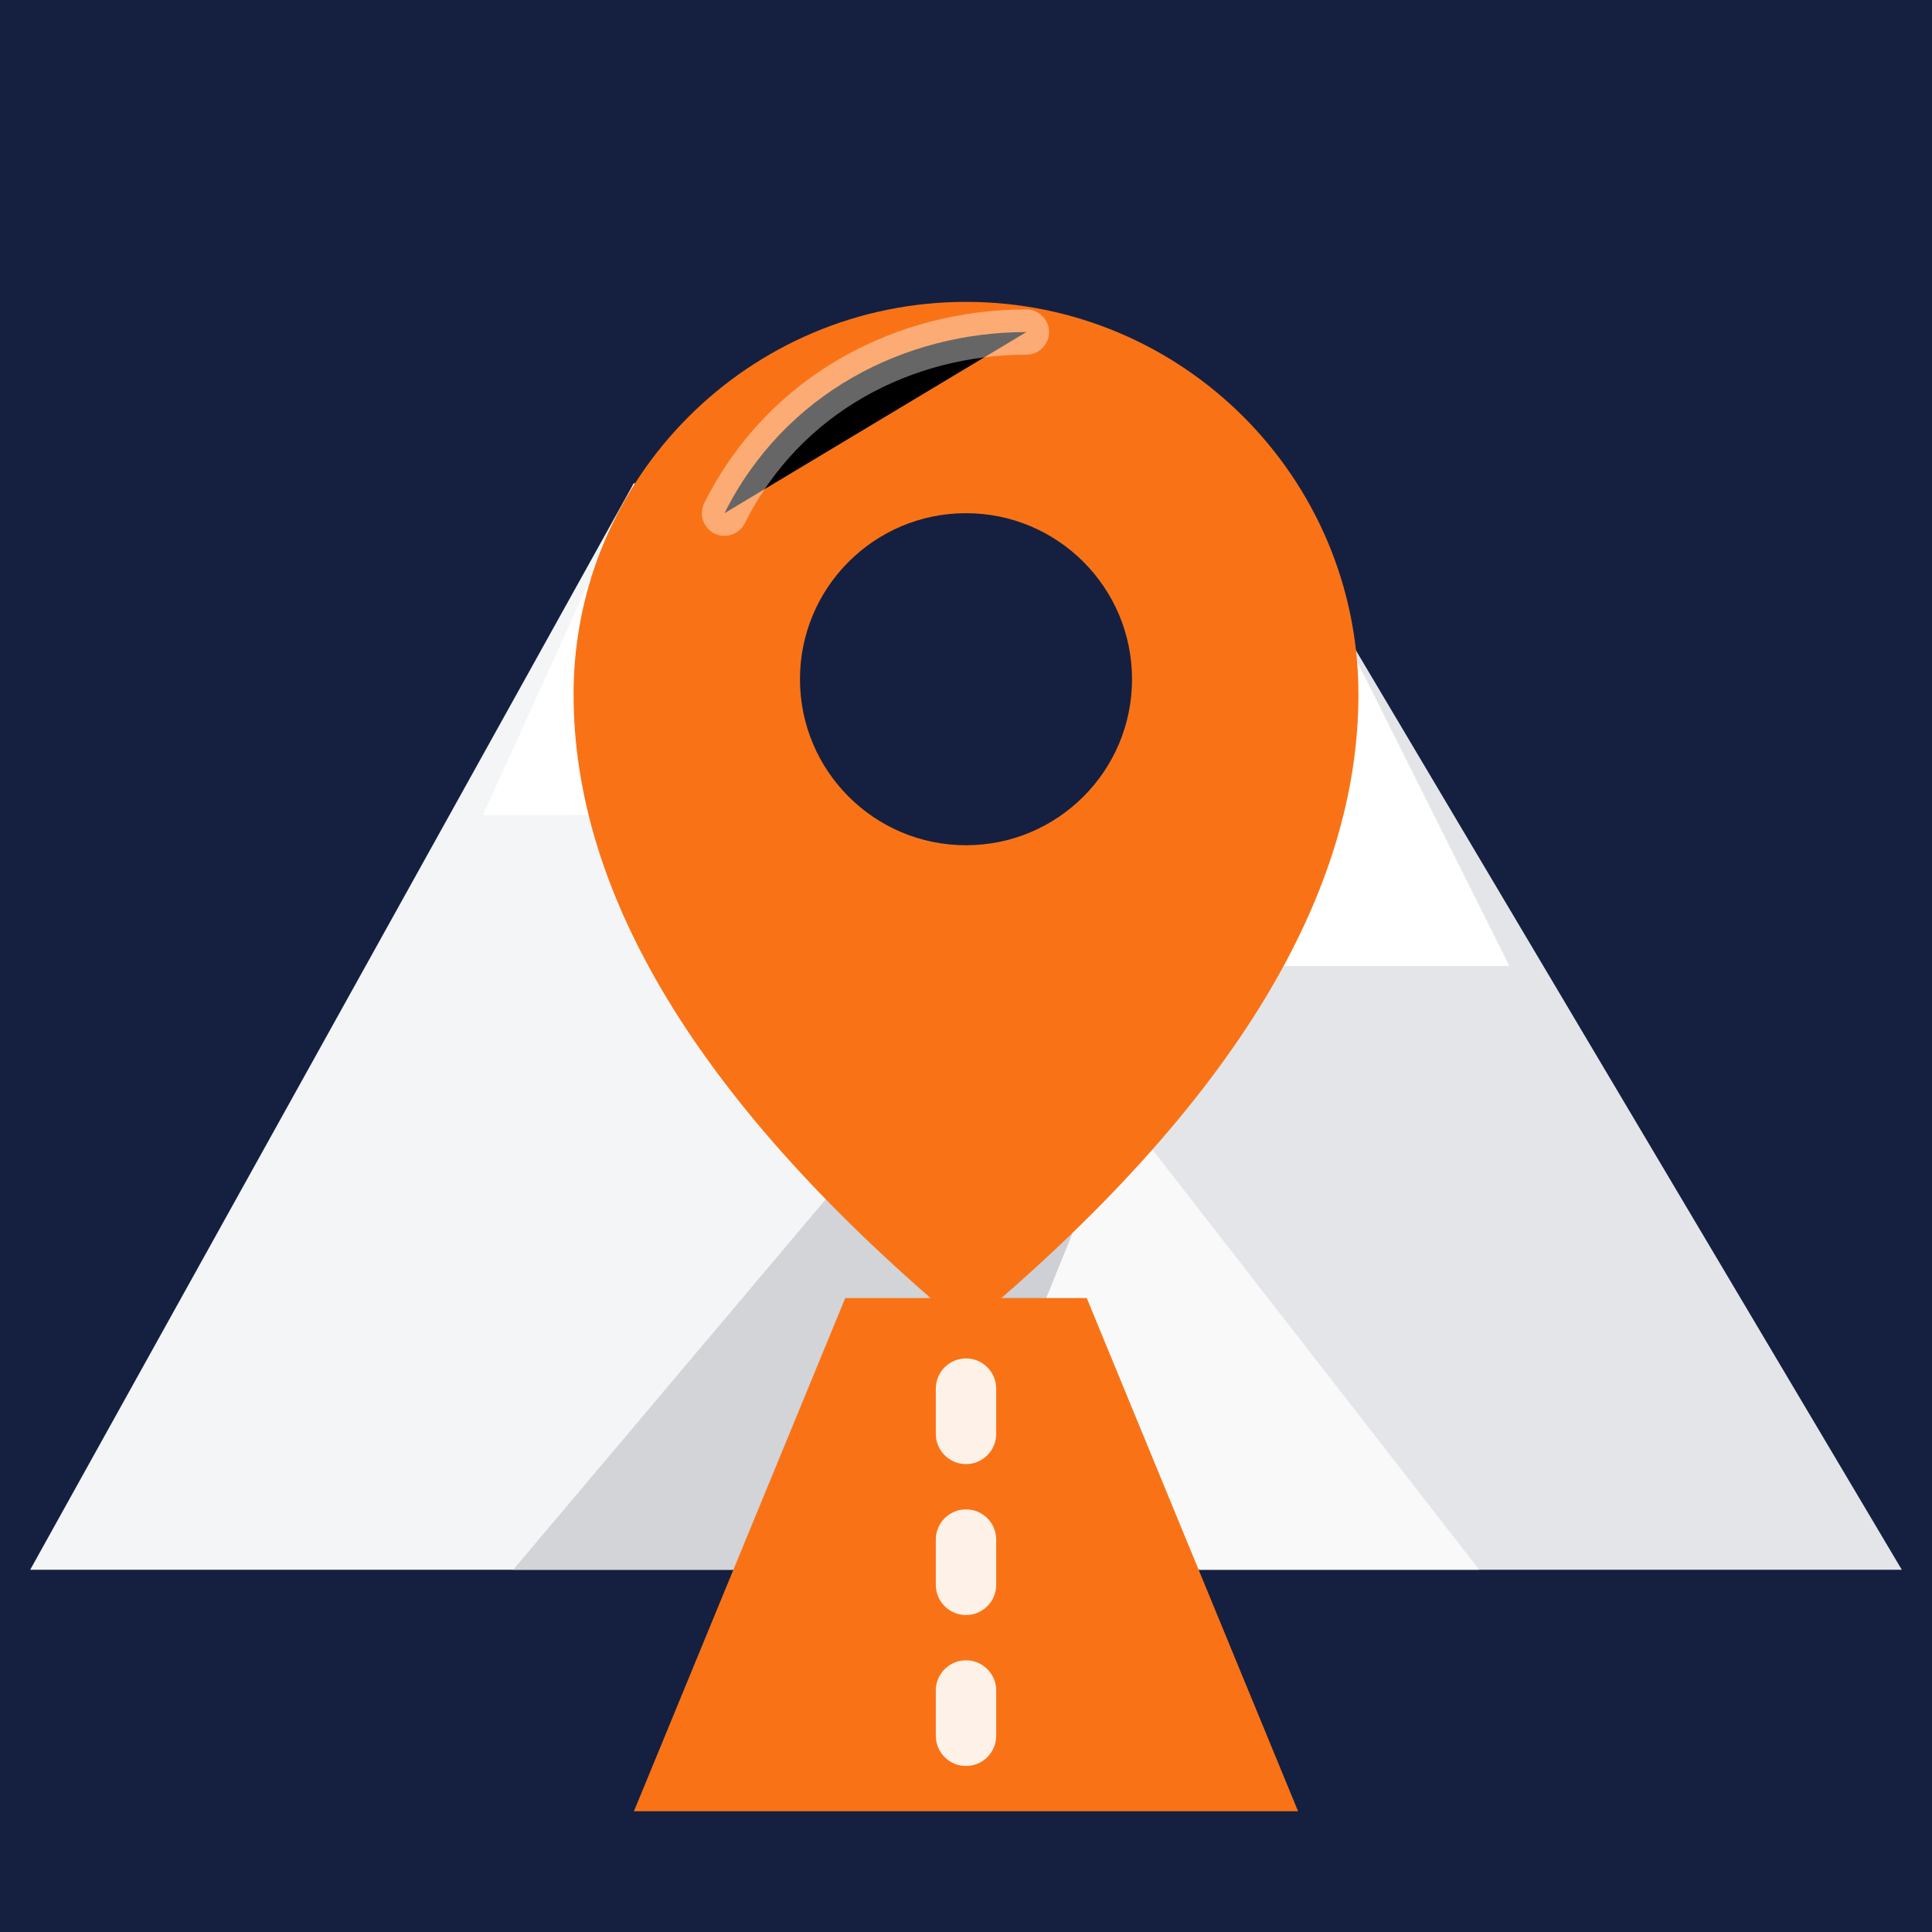
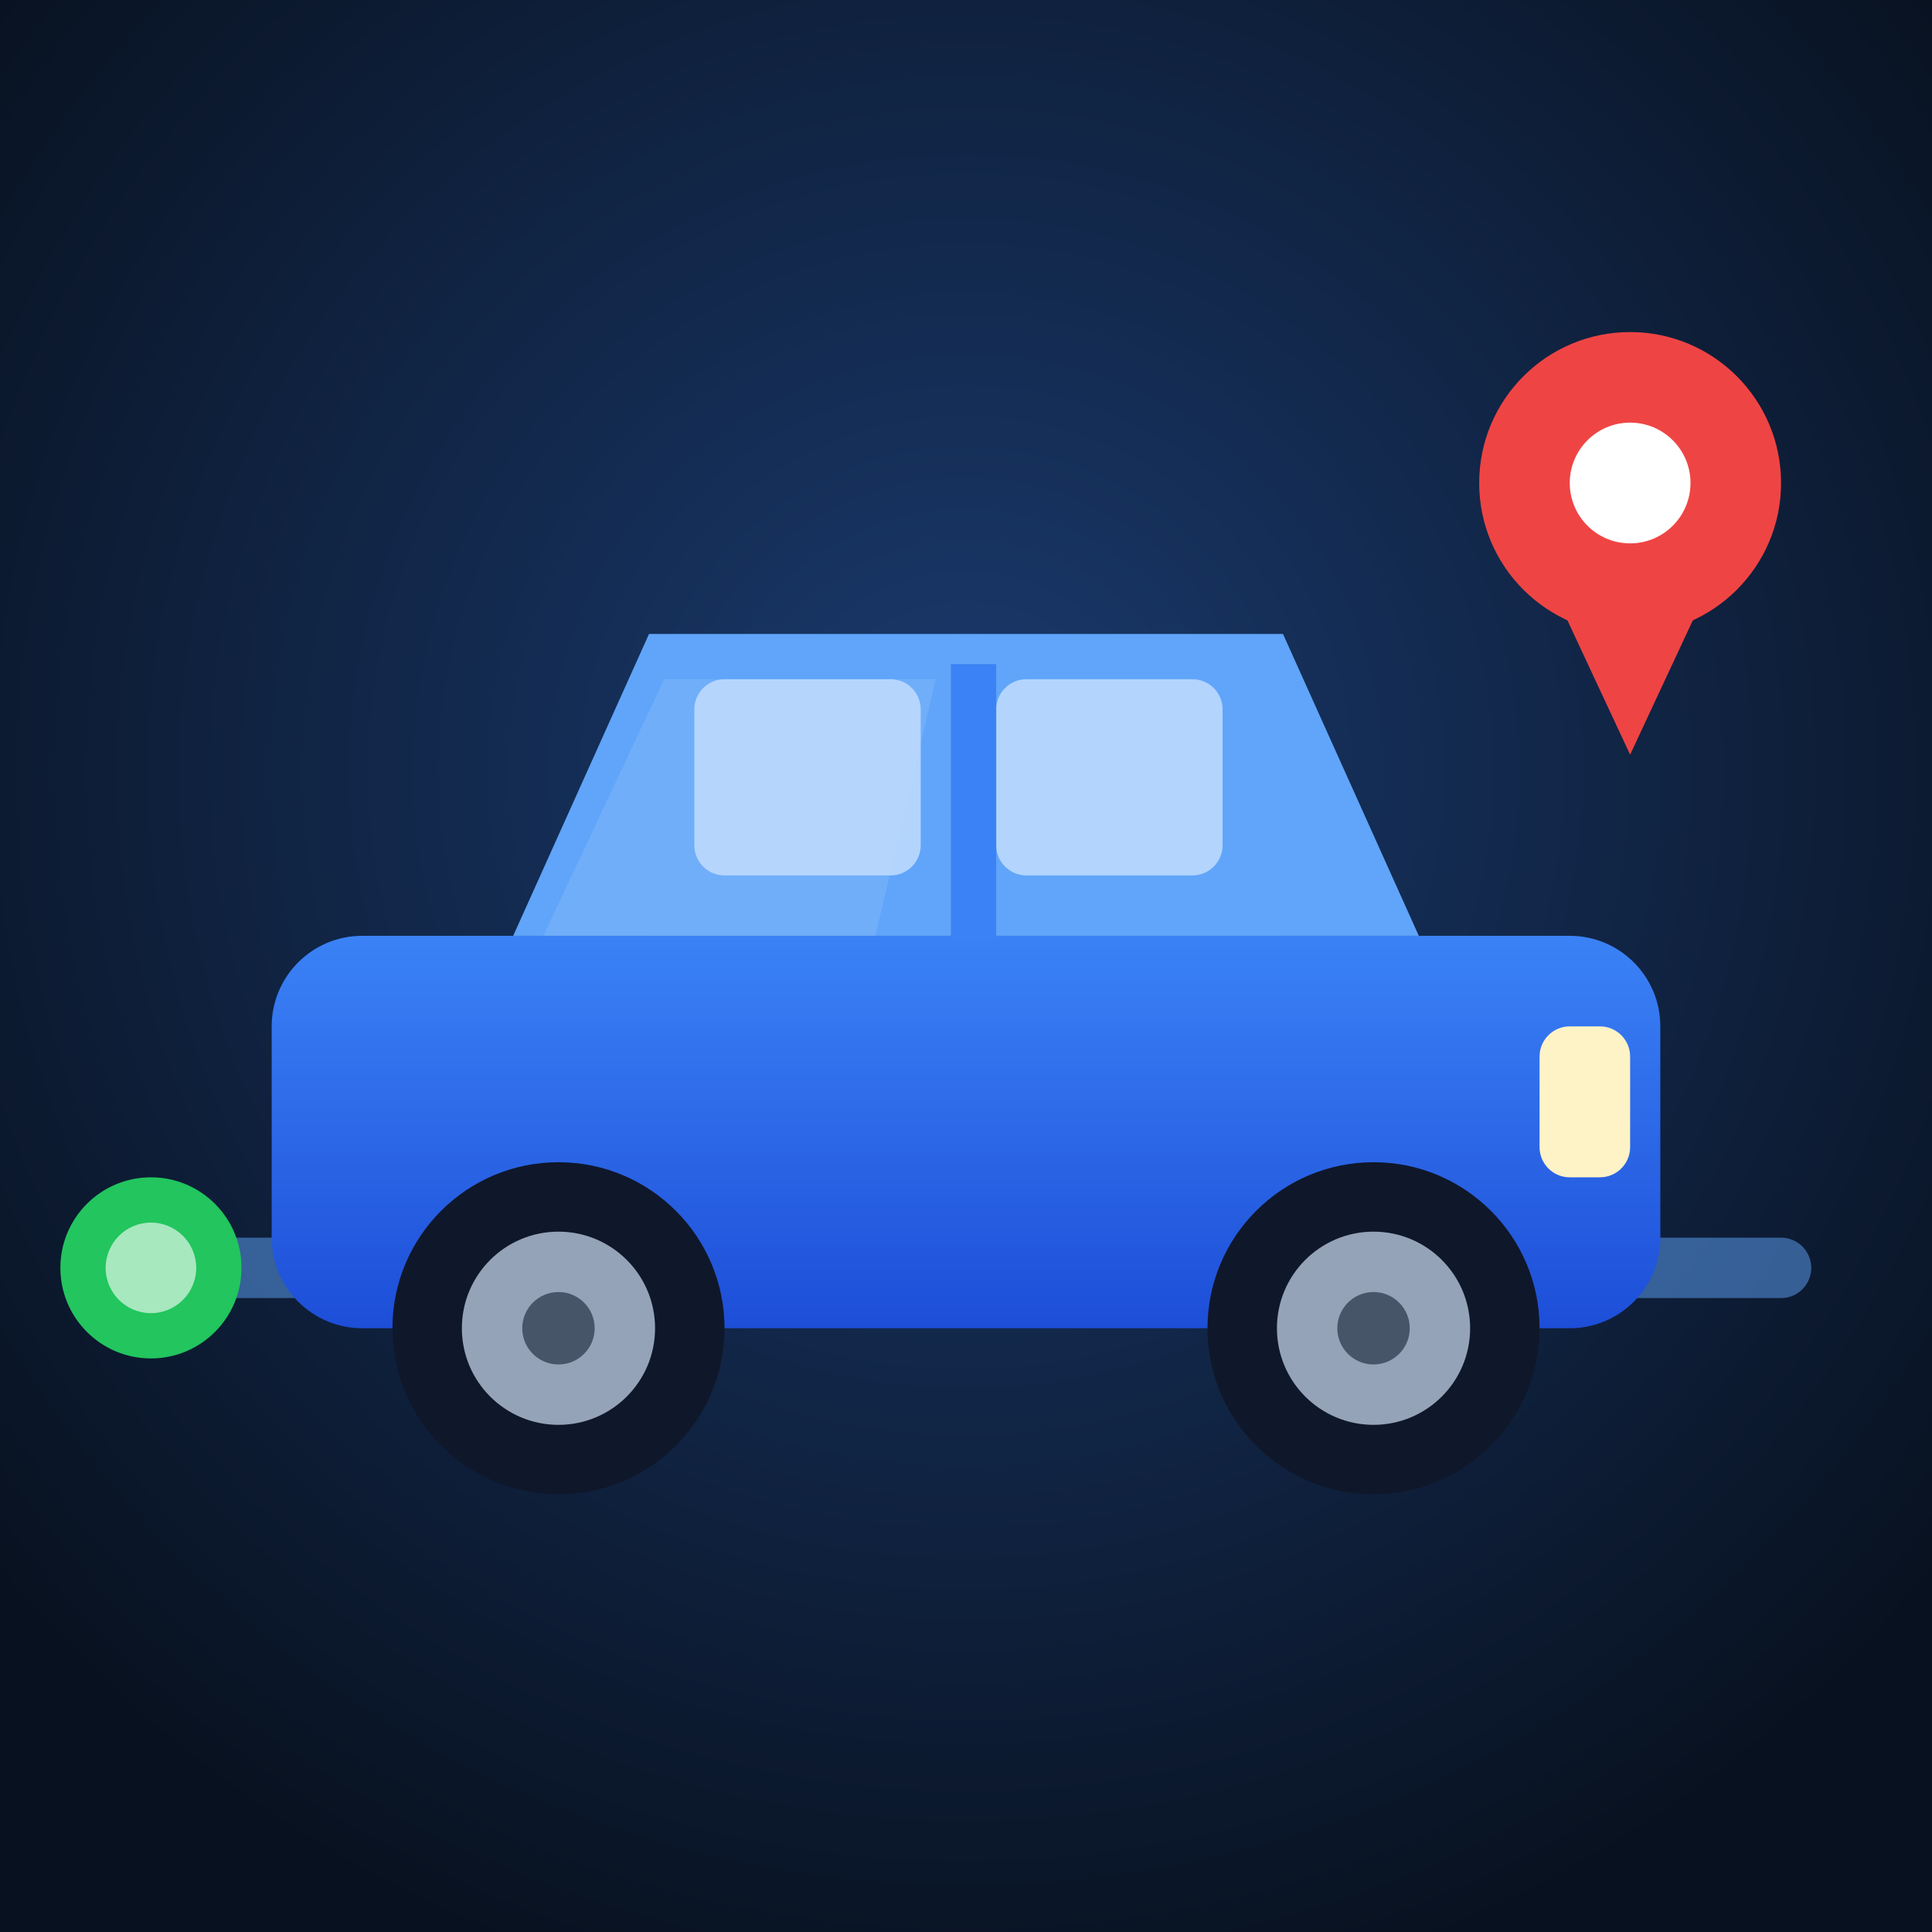
<svg xmlns="http://www.w3.org/2000/svg" viewBox="0 0 64 64">
-   <rect width="64" height="64" fill="#152040" />
-   <polygon points="1,52 21,16 49,52" fill="white" fill-opacity="0.95" />
-   <polygon points="21,16 49,52 35,52" fill="#0d1a30" fill-opacity="0.18" />
-   <polygon points="16,27 21,16 26,27" fill="white" />
-   <polygon points="17,52 44,20 63,52" fill="white" fill-opacity="0.88" />
-   <polygon points="44,20 17,52 31,52" fill="#0d1a30" fill-opacity="0.18" />
-   <polygon points="38,32 44,20 50,32" fill="white" />
-   <polygon points="21,60 43,60 36,43 28,43" fill="#f97316" />
-   <rect x="31" y="45" width="2" height="3.5" rx="1" fill="white" fill-opacity="0.9" />
-   <rect x="31" y="50" width="2" height="3.5" rx="1" fill="white" fill-opacity="0.9" />
-   <rect x="31" y="55" width="2" height="3.5" rx="1" fill="white" fill-opacity="0.9" />
-   <path d="M32,44 C23,36.5 19,29.5 19,23 A13,13 0 1,1 45,23 C45,29.5 41,36.5 32,44 Z" fill="#f97316" />
-   <path d="M24,17 C26,13 30,11 34,11" stroke="white" stroke-width="1.5" stroke-linecap="round" stroke-opacity="0.4" />
-   <circle cx="32" cy="22.5" r="5.5" fill="#152040" />
+   <defs>
+     <radialGradient id="bg" cx="50%" cy="40%" r="65%">
+       <stop offset="0%" stop-color="#1a3a6e" />
+       <stop offset="100%" stop-color="#08111f" />
+     </radialGradient>
+     <linearGradient id="body" x1="0" y1="0" x2="0" y2="1">
+       <stop offset="0%" stop-color="#3b82f6" />
+       <stop offset="100%" stop-color="#1d4ed8" />
+     </linearGradient>
+   </defs>
+   <rect width="64" height="64" fill="url(#bg)" />
+   <line x1="5" y1="42" x2="12" y2="42" stroke="#60a5fa" stroke-width="2" stroke-linecap="round" stroke-opacity="0.5" />
+   <line x1="52" y1="42" x2="59" y2="42" stroke="#60a5fa" stroke-width="2" stroke-linecap="round" stroke-opacity="0.5" />
+   <rect x="9" y="31" width="46" height="13" rx="3" fill="url(#body)" />
+   <path d="M17 31 L21.5 21 L42.5 21 L47 31 Z" fill="#60a5fa" />
+   <path d="M18 31 L22 22.5 L31 22.5 L29 31 Z" fill="white" fill-opacity="0.1" />
+   <rect x="23" y="22.5" width="7.5" height="6.5" rx="1" fill="#bfdbfe" fill-opacity="0.88" />
+   <rect x="33" y="22.5" width="7.5" height="6.5" rx="1" fill="#bfdbfe" fill-opacity="0.88" />
+   <rect x="31.5" y="22" width="1.5" height="9" fill="#3b82f6" />
+   <rect x="51" y="34" width="3" height="5" rx="1" fill="#fef3c7" />
+   <circle cx="18.5" cy="44" r="5.5" fill="#0f172a" />
+   <circle cx="18.5" cy="44" r="3.2" fill="#94a3b8" />
+   <circle cx="18.5" cy="44" r="1.2" fill="#475569" />
+   <circle cx="45.5" cy="44" r="5.5" fill="#0f172a" />
+   <circle cx="45.5" cy="44" r="3.2" fill="#94a3b8" />
+   <circle cx="45.5" cy="44" r="1.2" fill="#475569" />
+   <circle cx="54" cy="16" r="5" fill="#ef4444" />
+   <path d="M51.2 19 L56.8 19 L54 25 Z" fill="#ef4444" />
+   <circle cx="54" cy="16" r="2" fill="white" />
+   <circle cx="5" cy="42" r="3" fill="#22c55e" />
+   <circle cx="5" cy="42" r="1.5" fill="white" fill-opacity="0.6" />
</svg>
